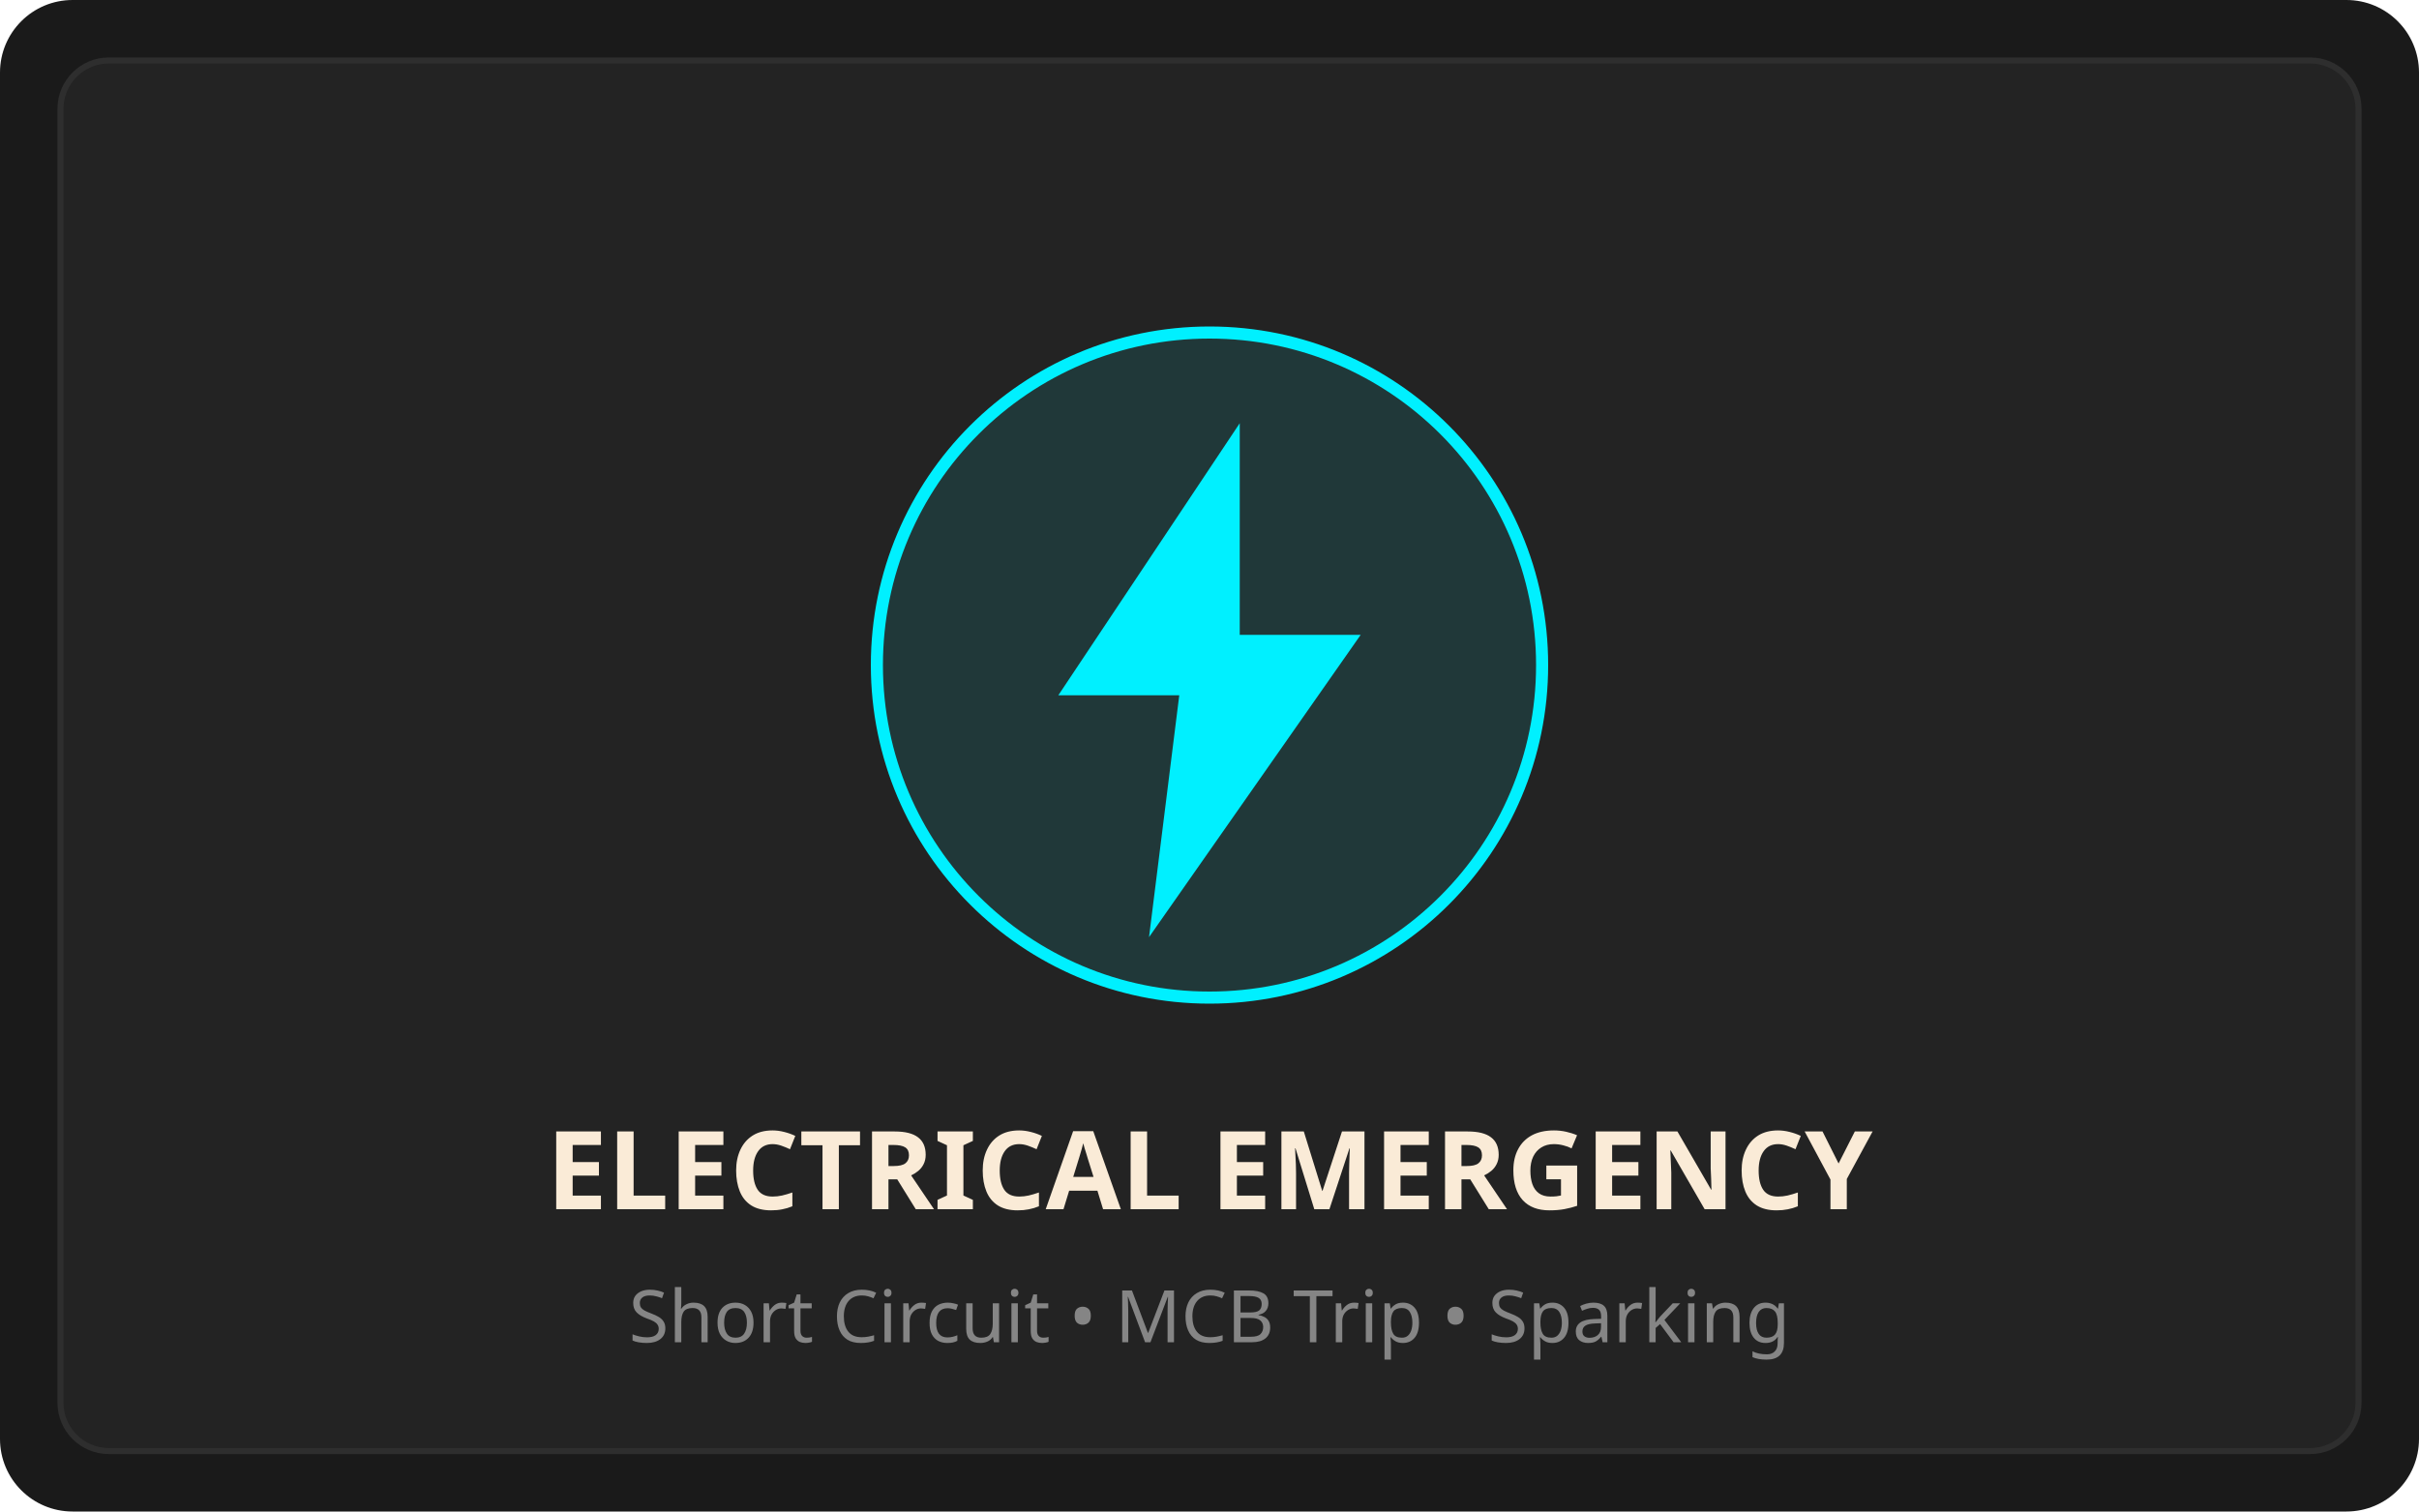
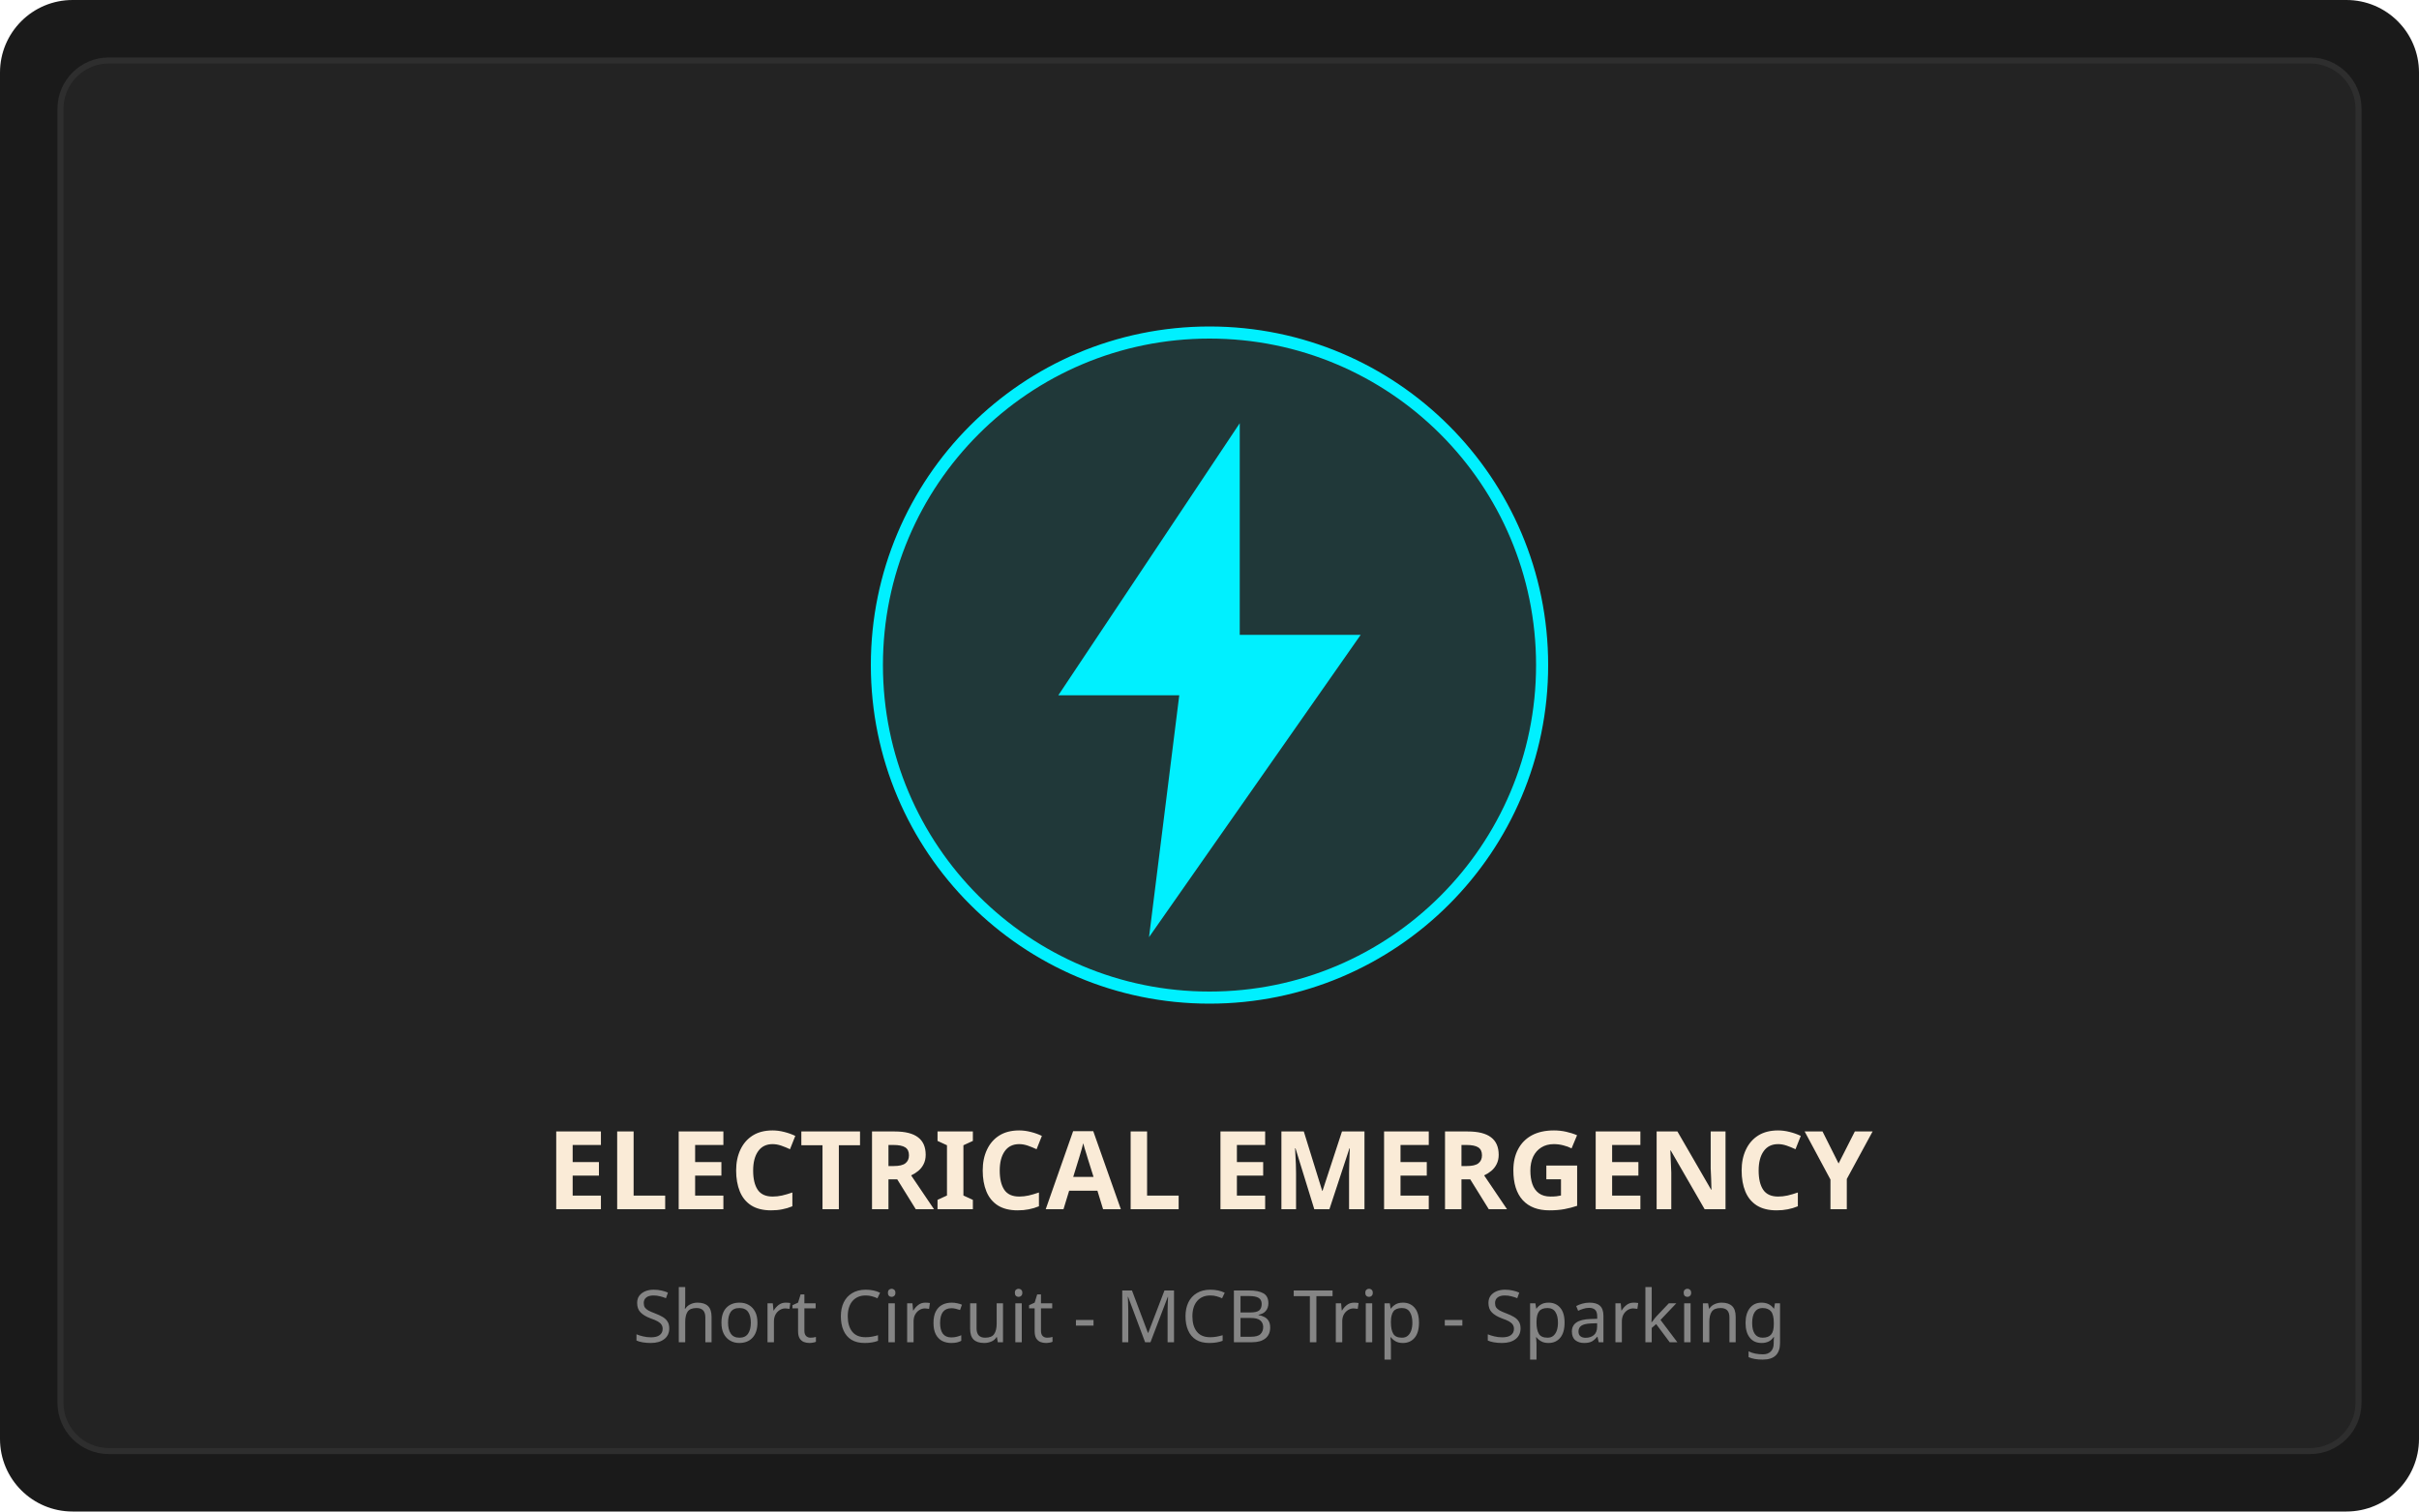
<svg xmlns="http://www.w3.org/2000/svg" viewBox="0 0 400 250">
  <rect width="400" height="250" rx="12" fill="#1A1A1A" />
  <rect x="10" y="10" width="380" height="230" rx="8" fill="#232323" stroke="#2E2E2E" />
  <circle cx="200" cy="110" r="55" fill="rgba(0, 240, 255, 0.1)" stroke="#00F0FF" stroke-width="2" />
  <path d="M205 70 L175 115 L195 115 L190 155 L225 105 L205 105 Z" fill="#00F0FF" />
  <text x="200" y="200" fill="#FAEBD7" font-family="sans-serif" font-weight="700" font-size="18" text-anchor="middle">ELECTRICAL EMERGENCY</text>
-   <text x="200" y="222" fill="#858585" font-family="sans-serif" font-size="12" text-anchor="middle">Short Circuit • MCB Trip • Sparking</text>
+   <text x="200" y="222" fill="#858585" font-family="sans-serif" font-size="12" text-anchor="middle">Short Circuit - MCB Trip - Sparking</text>
</svg>
